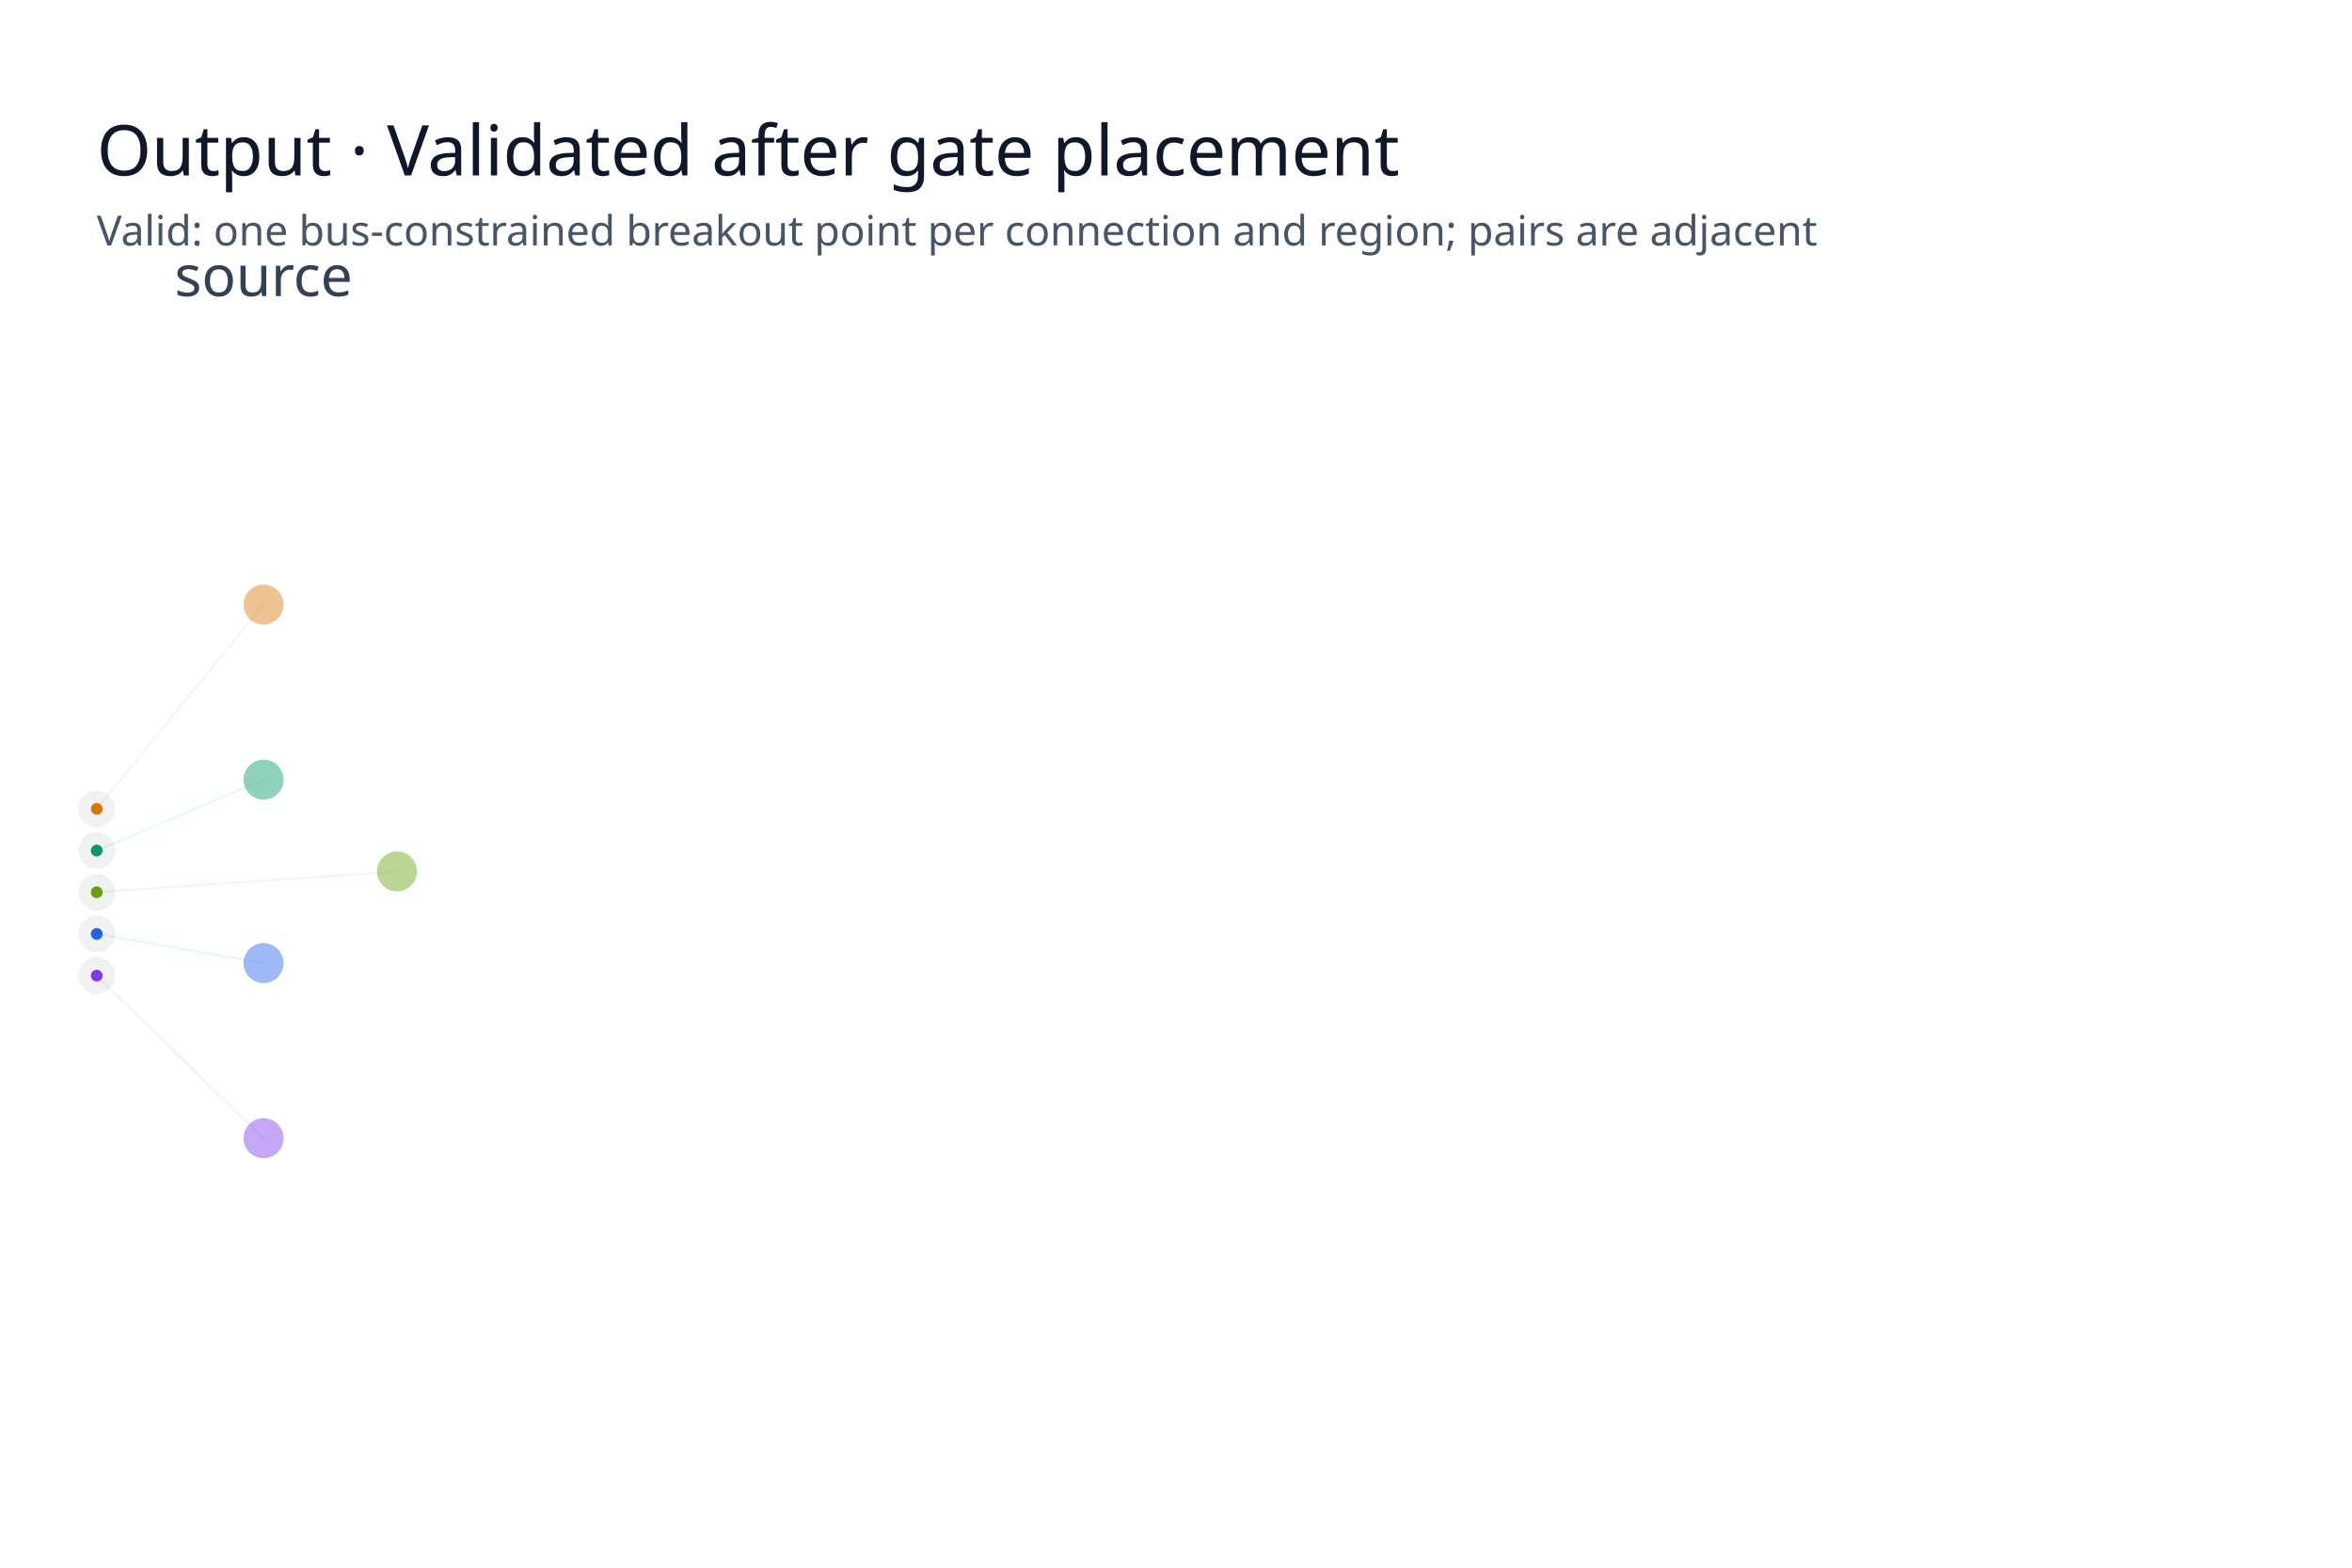
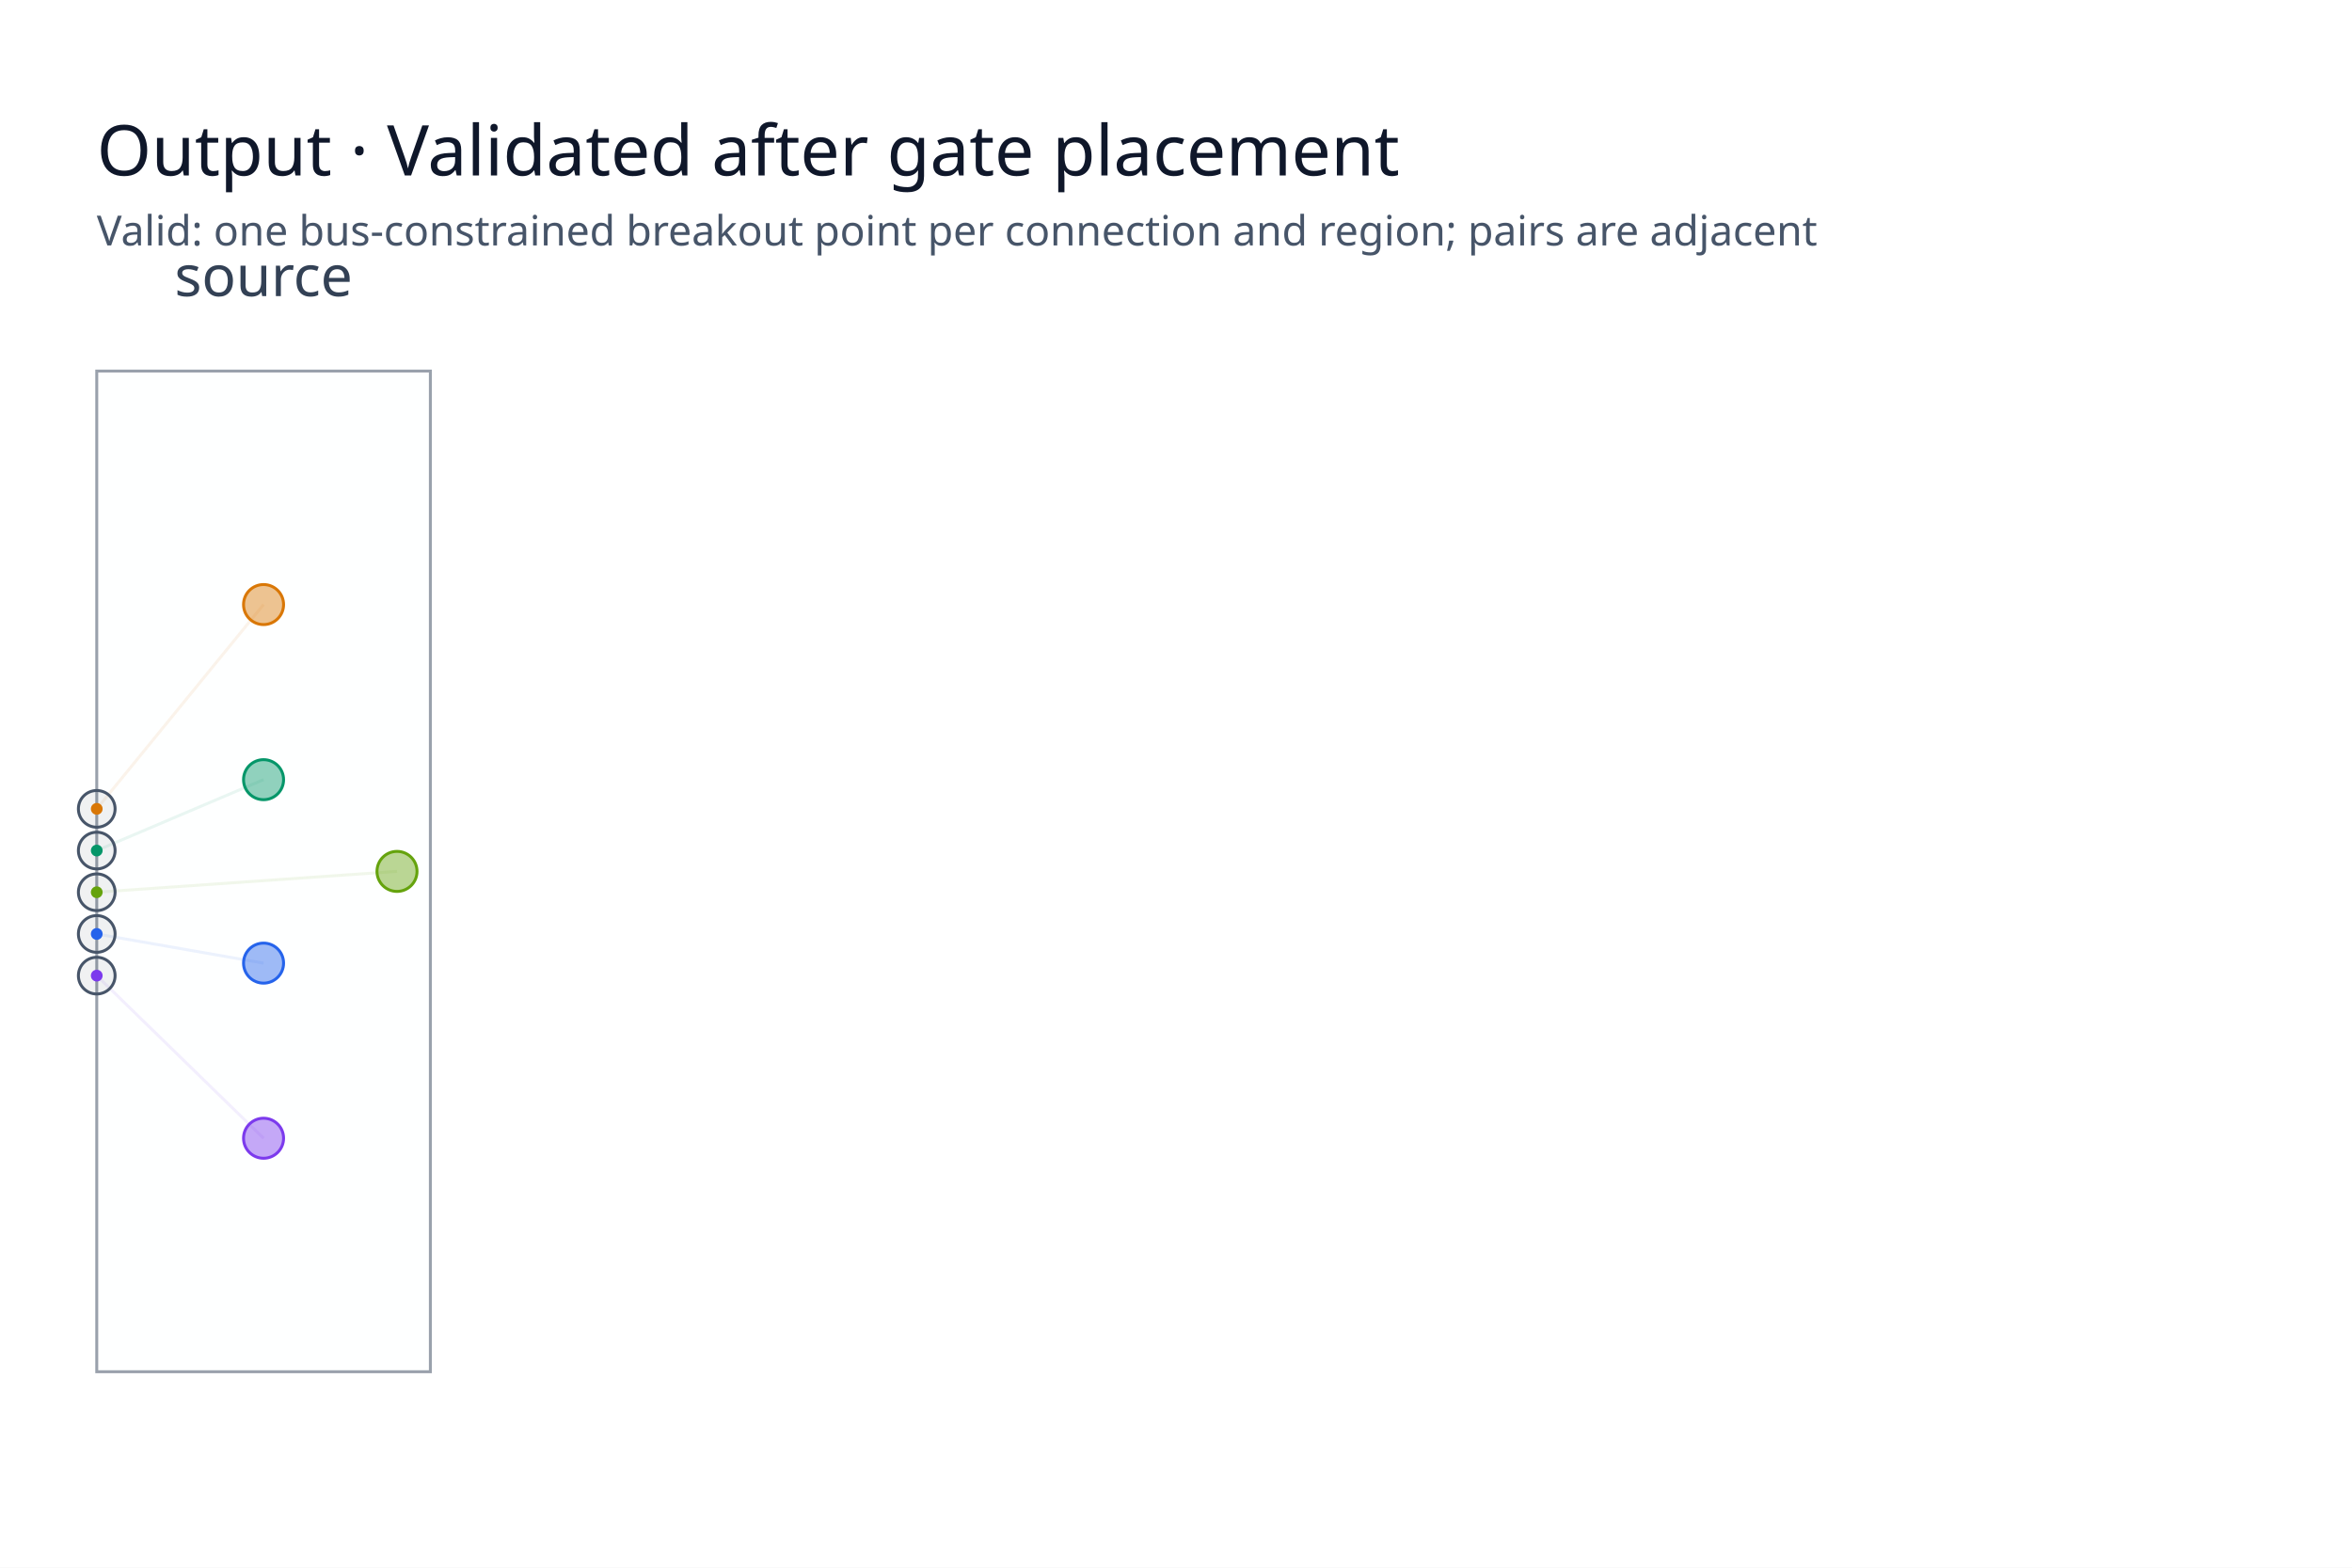
<svg xmlns="http://www.w3.org/2000/svg" width="1200" height="800" viewBox="0 0 1200 800">
  <rect width="100%" height="100%" fill="#ffffff" />
  <g>
-     <polyline data-points="-6,-1.6 -7,-0.625" data-type="line" data-label="" points="134.468,580.851 49.362,497.872" fill="none" stroke="#7c3aed55" stroke-linejoin="round" stroke-width="1.021" stroke-dasharray="0.025 0.07" />
+     <polyline data-points="-6,-1.6 -7,-0.625" data-type="line" data-label="" points="134.468,580.851 49.362,497.872" fill="none" stroke="#7c3aed55" stroke-linejoin="round" stroke-width="1.5" stroke-dasharray="0.025 0.07" />
  </g>
  <g>
-     <polyline data-points="-5.2,0 -7,-0.125" data-type="line" data-label="" points="202.553,444.681 49.362,455.319" fill="none" stroke="#65a30d55" stroke-linejoin="round" stroke-width="1.021" stroke-dasharray="0.025 0.07" />
+     <polyline data-points="-5.2,0 -7,-0.125" data-type="line" data-label="" points="202.553,444.681 49.362,455.319" fill="none" stroke="#65a30d55" stroke-linejoin="round" stroke-width="1.5" stroke-dasharray="0.025 0.07" />
  </g>
  <g>
-     <polyline data-points="-6,1.6 -7,0.375" data-type="line" data-label="" points="134.468,308.511 49.362,412.766" fill="none" stroke="#d9770655" stroke-linejoin="round" stroke-width="1.021" stroke-dasharray="0.025 0.07" />
+     <polyline data-points="-6,1.6 -7,0.375" data-type="line" data-label="" points="134.468,308.511 49.362,412.766" fill="none" stroke="#d9770655" stroke-linejoin="round" stroke-width="1.5" stroke-dasharray="0.025 0.07" />
  </g>
  <g>
-     <polyline data-points="-6,-0.55 -7,-0.375" data-type="line" data-label="" points="134.468,491.489 49.362,476.596" fill="none" stroke="#2563eb55" stroke-linejoin="round" stroke-width="1.021" stroke-dasharray="0.025 0.07" />
+     <polyline data-points="-6,-0.55 -7,-0.375" data-type="line" data-label="" points="134.468,491.489 49.362,476.596" fill="none" stroke="#2563eb55" stroke-linejoin="round" stroke-width="1.5" stroke-dasharray="0.025 0.07" />
  </g>
  <g>
-     <polyline data-points="-6,0.55 -7,0.125" data-type="line" data-label="" points="134.468,397.872 49.362,434.043" fill="none" stroke="#05966955" stroke-linejoin="round" stroke-width="1.021" stroke-dasharray="0.025 0.07" />
+     <polyline data-points="-6,0.55 -7,0.125" data-type="line" data-label="" points="134.468,397.872 49.362,434.043" fill="none" stroke="#05966955" stroke-linejoin="round" stroke-width="1.5" stroke-dasharray="0.025 0.07" />
  </g>
  <g>
-     <rect data-type="rect" data-label="" data-x="-6" data-y="0" x="49.362" y="189.362" width="170.213" height="510.638" fill="rgba(226, 232, 240, 0.035)" stroke="rgba(71, 85, 105, 0.55)" stroke-width="0.012" />
+     <rect data-type="rect" data-label="" data-x="-6" data-y="0" x="49.362" y="189.362" width="170.213" height="510.638" fill="rgba(226, 232, 240, 0.035)" stroke="rgba(71, 85, 105, 0.55)" stroke-width="1.5" />
  </g>
-   <circle data-type="circle" data-label="" data-x="-5.2" data-y="0" cx="202.553" cy="444.681" r="10.213" fill="#65a30d70" stroke="#65a30d" stroke-width="0.012" />
-   <circle data-type="circle" data-label="" data-x="-6" data-y="-0.55" cx="134.468" cy="491.489" r="10.213" fill="#2563eb70" stroke="#2563eb" stroke-width="0.012" />
-   <circle data-type="circle" data-label="" data-x="-6" data-y="0.55" cx="134.468" cy="397.872" r="10.213" fill="#05966970" stroke="#059669" stroke-width="0.012" />
-   <circle data-type="circle" data-label="" data-x="-6" data-y="1.6" cx="134.468" cy="308.511" r="10.213" fill="#d9770670" stroke="#d97706" stroke-width="0.012" />
-   <circle data-type="circle" data-label="" data-x="-6" data-y="-1.6" cx="134.468" cy="580.851" r="10.213" fill="#7c3aed70" stroke="#7c3aed" stroke-width="0.012" />
-   <circle data-type="circle" data-label="" data-x="-7" data-y="-0.625" cx="49.362" cy="497.872" r="9.362" fill="rgba(15, 23, 42, 0.06)" stroke="#475569" stroke-width="0.012" />
-   <circle data-type="circle" data-label="" data-x="-7" data-y="-0.125" cx="49.362" cy="455.319" r="9.362" fill="rgba(15, 23, 42, 0.06)" stroke="#475569" stroke-width="0.012" />
-   <circle data-type="circle" data-label="" data-x="-7" data-y="0.375" cx="49.362" cy="412.766" r="9.362" fill="rgba(15, 23, 42, 0.06)" stroke="#475569" stroke-width="0.012" />
-   <circle data-type="circle" data-label="" data-x="-7" data-y="-0.375" cx="49.362" cy="476.596" r="9.362" fill="rgba(15, 23, 42, 0.06)" stroke="#475569" stroke-width="0.012" />
-   <circle data-type="circle" data-label="" data-x="-7" data-y="0.125" cx="49.362" cy="434.043" r="9.362" fill="rgba(15, 23, 42, 0.06)" stroke="#475569" stroke-width="0.012" />
+   <circle data-type="circle" data-label="" data-x="-5.2" data-y="0" cx="202.553" cy="444.681" r="10.213" fill="#65a30d70" stroke="#65a30d" stroke-width="1.5" />
+   <circle data-type="circle" data-label="" data-x="-6" data-y="-0.55" cx="134.468" cy="491.489" r="10.213" fill="#2563eb70" stroke="#2563eb" stroke-width="1.5" />
+   <circle data-type="circle" data-label="" data-x="-6" data-y="0.55" cx="134.468" cy="397.872" r="10.213" fill="#05966970" stroke="#059669" stroke-width="1.5" />
+   <circle data-type="circle" data-label="" data-x="-6" data-y="1.6" cx="134.468" cy="308.511" r="10.213" fill="#d9770670" stroke="#d97706" stroke-width="1.5" />
+   <circle data-type="circle" data-label="" data-x="-6" data-y="-1.6" cx="134.468" cy="580.851" r="10.213" fill="#7c3aed70" stroke="#7c3aed" stroke-width="1.5" />
+   <circle data-type="circle" data-label="" data-x="-7" data-y="-0.625" cx="49.362" cy="497.872" r="9.362" fill="rgba(15, 23, 42, 0.06)" stroke="#475569" stroke-width="1.5" />
+   <circle data-type="circle" data-label="" data-x="-7" data-y="-0.125" cx="49.362" cy="455.319" r="9.362" fill="rgba(15, 23, 42, 0.06)" stroke="#475569" stroke-width="1.5" />
+   <circle data-type="circle" data-label="" data-x="-7" data-y="0.375" cx="49.362" cy="412.766" r="9.362" fill="rgba(15, 23, 42, 0.06)" stroke="#475569" stroke-width="1.5" />
+   <circle data-type="circle" data-label="" data-x="-7" data-y="-0.375" cx="49.362" cy="476.596" r="9.362" fill="rgba(15, 23, 42, 0.06)" stroke="#475569" stroke-width="1.5" />
+   <circle data-type="circle" data-label="" data-x="-7" data-y="0.125" cx="49.362" cy="434.043" r="9.362" fill="rgba(15, 23, 42, 0.06)" stroke="#475569" stroke-width="1.5" />
  <text data-type="text" data-label="source" data-x="-6" data-y="3.35" x="134.468" y="159.574" fill="#334155" font-size="28.936" font-family="sans-serif" text-anchor="middle" dominant-baseline="text-after-edge">source</text>
  <text data-type="text" data-label="Output · Validated after gate placement" data-x="-7" data-y="4.05" x="49.362" y="100" fill="#0f172a" font-size="35.745" font-family="sans-serif" text-anchor="start" dominant-baseline="text-after-edge">Output · Validated after gate placement</text>
  <text data-type="text" data-label="Valid: one bus-constrained breakout point per connection and region; pairs are adjacent" data-x="-7" data-y="3.68" x="49.362" y="131.489" fill="#475569" font-size="21.277" font-family="sans-serif" text-anchor="start" dominant-baseline="text-after-edge">Valid: one bus-constrained breakout point per connection and region; pairs are adjacent</text>
  <g>
    <circle data-type="point" data-label="DATA0 · inner1" data-x="-7" data-y="-0.625" cx="49.362" cy="497.872" r="3" fill="#7c3aed" />
  </g>
  <g>
    <circle data-type="point" data-label="CTRL · inner1" data-x="-7" data-y="-0.125" cx="49.362" cy="455.319" r="3" fill="#65a30d" />
  </g>
  <g>
    <circle data-type="point" data-label="DATA1 · inner1" data-x="-7" data-y="0.375" cx="49.362" cy="412.766" r="3" fill="#d97706" />
  </g>
  <g>
    <circle data-type="point" data-label="CLK_P · inner2" data-x="-7" data-y="-0.375" cx="49.362" cy="476.596" r="3" fill="#2563eb" />
  </g>
  <g>
    <circle data-type="point" data-label="CLK_N · inner2" data-x="-7" data-y="0.125" cx="49.362" cy="434.043" r="3" fill="#059669" />
  </g>
  <g id="crosshair" style="display: none">
-     <line id="crosshair-h" y1="0" y2="800" stroke="#666" stroke-width="0.5" />
-     <line id="crosshair-v" x1="0" x2="1200" stroke="#666" stroke-width="0.5" />
+     <line id="crosshair-h" y1="0" y2="800" stroke="#666" stroke-width="1.5" />
+     <line id="crosshair-v" x1="0" x2="1200" stroke="#666" stroke-width="1.5" />
    <text id="coordinates" font-family="monospace" font-size="12" fill="#666" />
  </g>
</svg>
